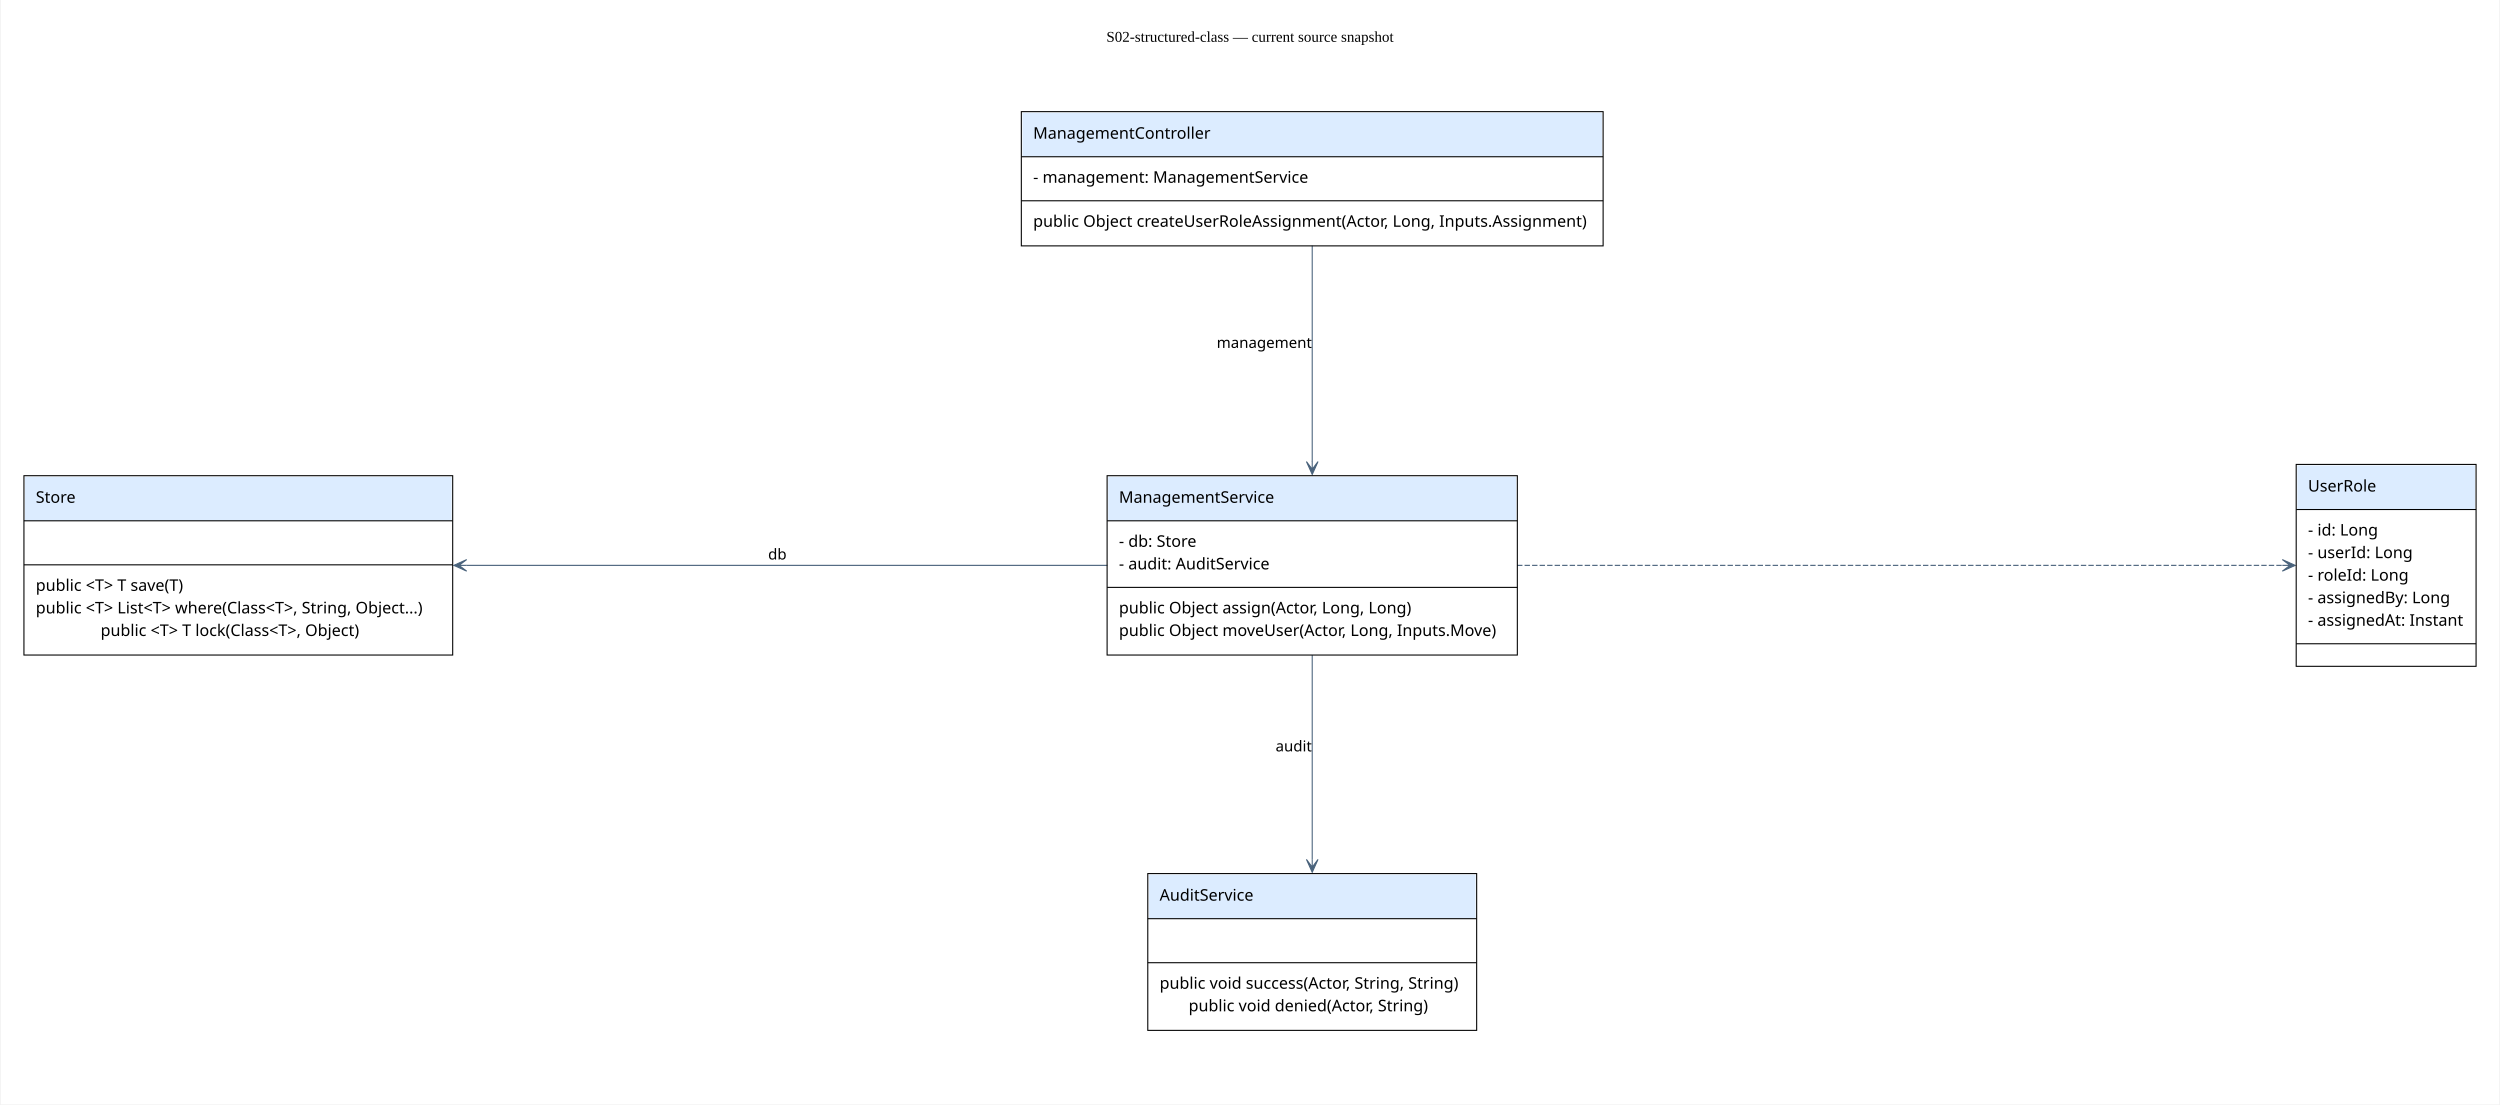
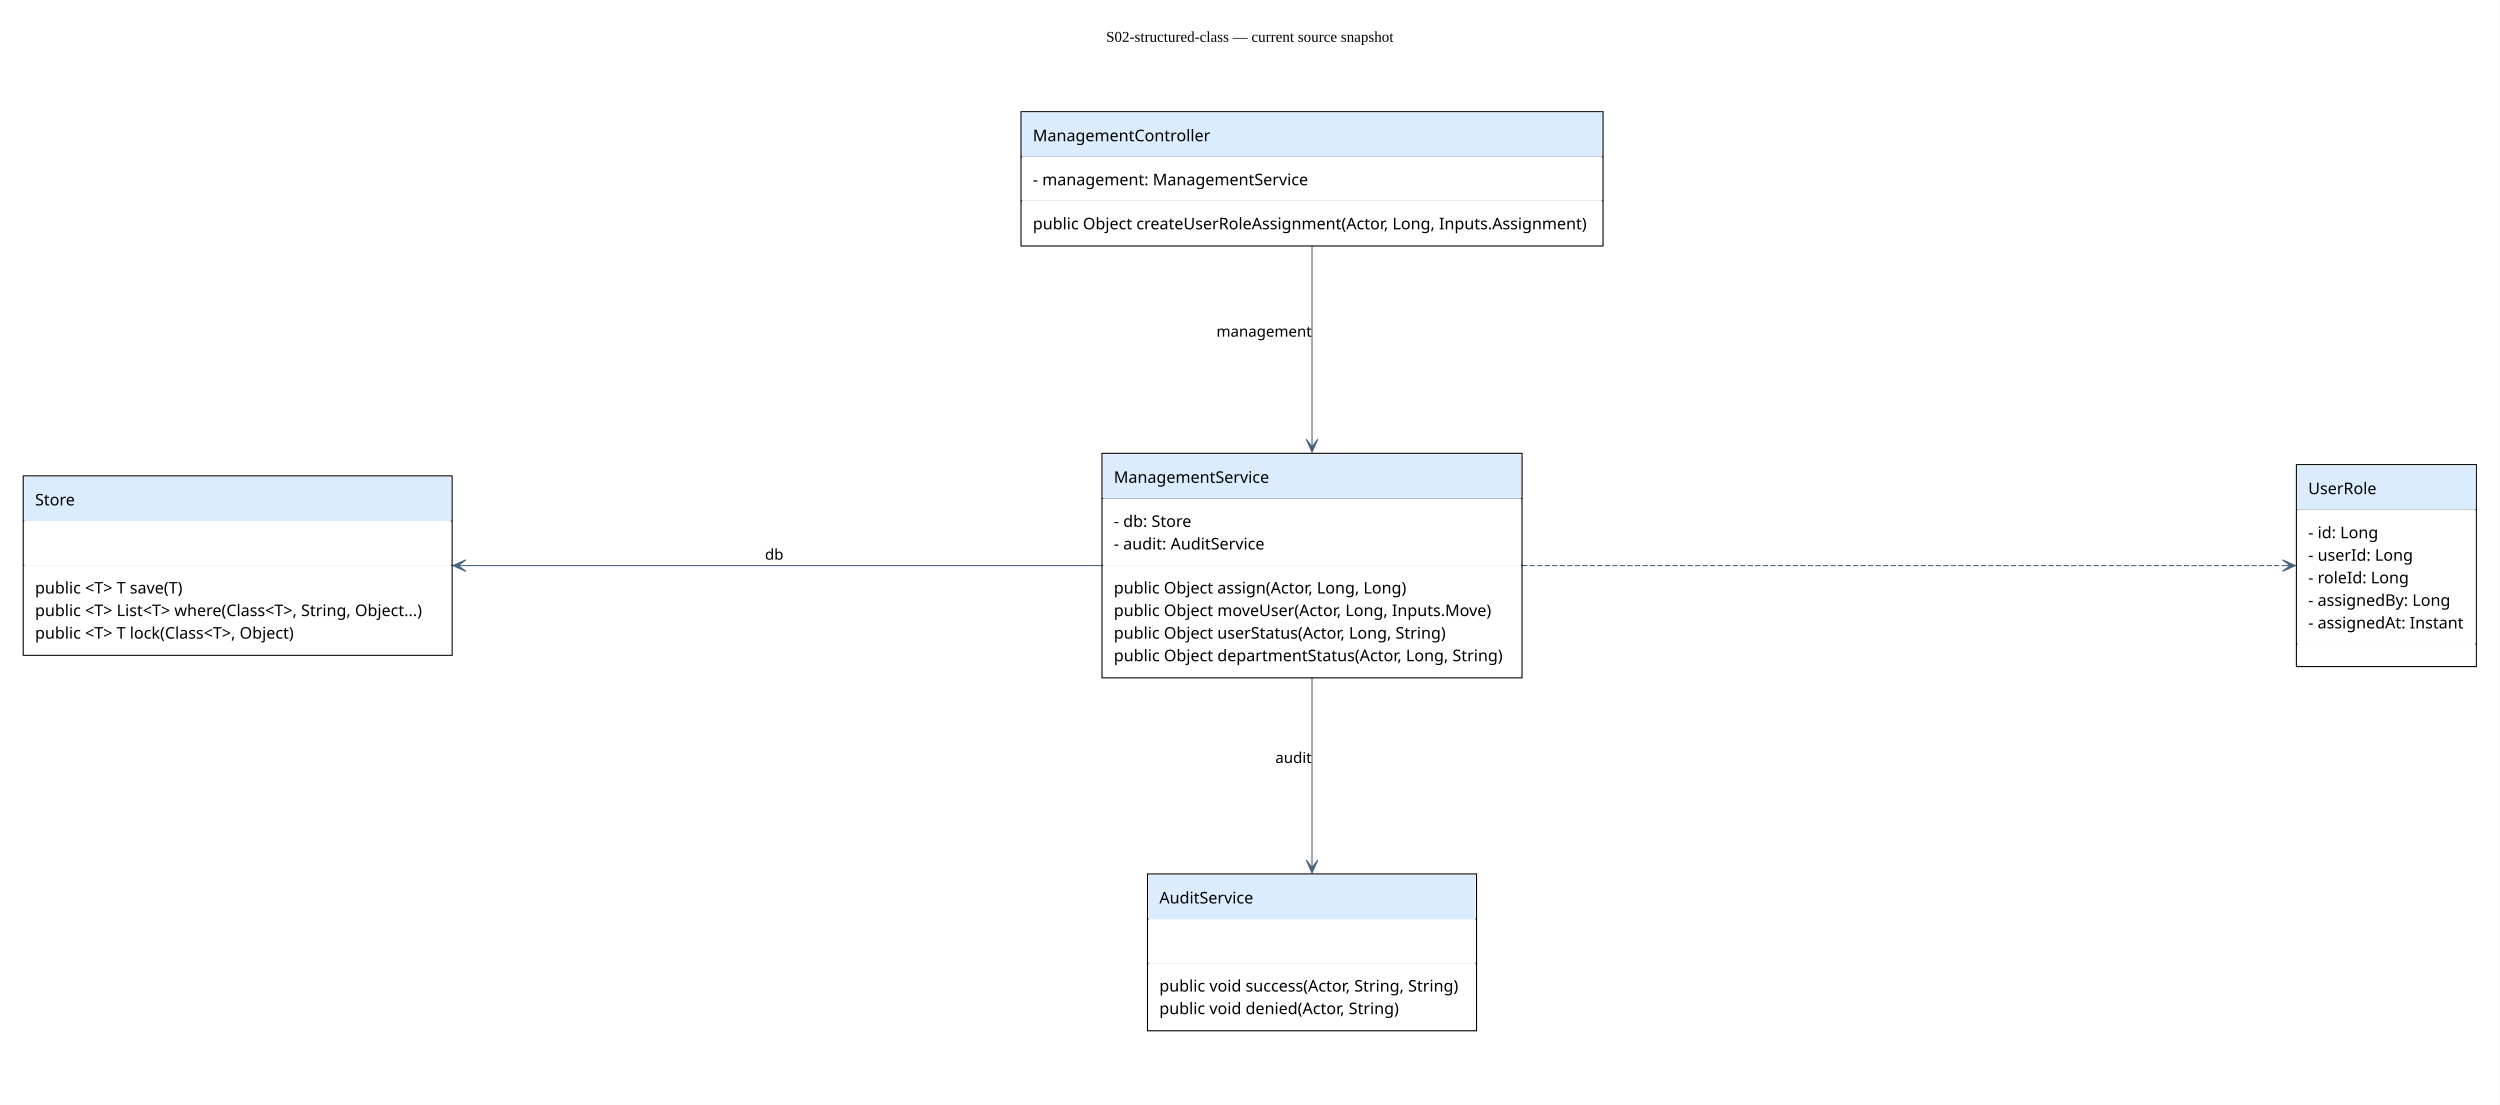
- <svg xmlns="http://www.w3.org/2000/svg" width="2327pt" height="1028pt" viewBox="0.00 0.00 2326.57 1028.42">
+ <svg xmlns="http://www.w3.org/2000/svg" width="2327pt" height="1028pt" viewBox="0.00 0.00 2327.00 1028.00">
  <g id="graph0" class="graph" transform="scale(1 1) rotate(0) translate(21.6 1006.82)">
    <polygon fill="white" stroke="none" points="-21.6,21.6 -21.6,-1006.82 2304.97,-1006.82 2304.97,21.6 -21.6,21.6" />
-     <text text-anchor="middle" x="1141.69" y="-967.92" font-family="Times New Roman,serif" font-size="14.00">S02-structured-class — current source snapshot</text>
+     <text xml:space="preserve" text-anchor="middle" x="1141.69" y="-967.92" font-family="Times New Roman,serif" font-size="14.00">S02-structured-class — current source snapshot</text>
    <g id="edge2" class="edge">
-       <path fill="none" stroke="#49627b" d="M1008.88,-480.36C838.44,-480.36 589.03,-480.36 412.23,-480.36" />
-       <polygon fill="#49627b" stroke="#49627b" points="400.31,-480.36 412.31,-474.96 405.09,-480.36 412.31,-480.36 412.31,-480.36 412.31,-480.36 405.09,-480.36 412.31,-485.76 400.31,-480.36" />
-       <text text-anchor="middle" x="701.56" y="-485.81" font-family="Microsoft YaHei" font-size="14.00">db</text>
+       <path fill="none" stroke="#49627b" d="M1004.14,-480.36C833.74,-480.36 587.11,-480.36 411.92,-480.36" />
+       <polygon fill="#49627b" stroke="#49627b" points="400.12,-480.36 412.12,-474.96 404.9,-480.36 412.12,-480.36 412.12,-480.36 412.12,-480.36 404.9,-480.36 412.12,-485.76 400.12,-480.36" />
+       <text xml:space="preserve" text-anchor="middle" x="699.03" y="-485.81" font-family="Microsoft YaHei" font-size="14.00">db</text>
    </g>
    <g id="edge3" class="edge">
-       <path fill="none" stroke="#49627b" stroke-dasharray="5,2" d="M1390.37,-480.36C1603.24,-480.36 1939.27,-480.36 2103.22,-480.36" />
-       <polygon fill="#49627b" stroke="#49627b" points="2114.94,-480.36 2102.94,-485.76 2110.16,-480.36 2102.94,-480.36 2102.94,-480.36 2102.94,-480.36 2110.16,-480.36 2102.94,-474.96 2114.94,-480.36" />
+       <path fill="none" stroke="#49627b" stroke-dasharray="5,2" d="M1395.11,-480.36C1608.21,-480.36 1940.5,-480.36 2103.24,-480.36" />
+       <polygon fill="#49627b" stroke="#49627b" points="2114.86,-480.36 2102.86,-485.76 2110.08,-480.36 2102.86,-480.36 2102.86,-480.36 2102.86,-480.36 2110.08,-480.36 2102.86,-474.96 2114.86,-480.36" />
    </g>
    <g id="edge4" class="edge">
-       <path fill="none" stroke="#49627b" d="M1199.62,-396.86C1199.62,-339.73 1199.62,-264.18 1199.62,-206.49" />
-       <polygon fill="#49627b" stroke="#49627b" points="1199.63,-194.57 1205.03,-206.57 1199.63,-199.35 1199.63,-206.57 1199.63,-206.57 1199.63,-206.57 1199.63,-199.35 1194.23,-206.57 1199.63,-194.57" />
-       <text text-anchor="middle" x="1182.38" y="-307.12" font-family="Microsoft YaHei" font-size="14.00">audit</text>
+       <path fill="none" stroke="#49627b" d="M1199.62,-376.23C1199.62,-322.27 1199.62,-257.16 1199.62,-206.13" />
+       <polygon fill="#49627b" stroke="#49627b" points="1199.63,-194.36 1205.03,-206.36 1199.63,-199.14 1199.63,-206.36 1199.63,-206.36 1199.63,-206.36 1199.63,-199.14 1194.23,-206.36 1199.63,-194.36" />
+       <text xml:space="preserve" text-anchor="middle" x="1182.38" y="-296.63" font-family="Microsoft YaHei" font-size="14.00">audit</text>
    </g>
    <g id="edge1" class="edge">
-       <path fill="none" stroke="#49627b" d="M1199.62,-778.06C1199.62,-722.62 1199.62,-640.64 1199.62,-576.74" />
-       <polygon fill="#49627b" stroke="#49627b" points="1199.63,-565.02 1205.03,-577.02 1199.63,-569.8 1199.63,-577.02 1199.63,-577.02 1199.63,-577.02 1199.63,-569.8 1194.23,-577.02 1199.63,-565.02" />
-       <text text-anchor="middle" x="1155" y="-682.85" font-family="Microsoft YaHei" font-size="14.00">management</text>
+       <path fill="none" stroke="#49627b" d="M1199.62,-778.06C1199.62,-728.57 1199.62,-657.93 1199.62,-597.88" />
+       <polygon fill="#49627b" stroke="#49627b" points="1199.63,-586.06 1205.03,-598.06 1199.63,-590.84 1199.63,-598.06 1199.63,-598.06 1199.63,-598.06 1199.63,-590.84 1194.23,-598.06 1199.63,-586.06" />
+       <text xml:space="preserve" text-anchor="middle" x="1155" y="-693.42" font-family="Microsoft YaHei" font-size="14.00">management</text>
    </g>
    <g id="node1" class="node">
-       <polygon fill="#dcecff" stroke="none" points="1009.62,-521.86 1009.62,-562.86 1389.62,-562.86 1389.62,-521.86 1009.62,-521.86" />
-       <text text-anchor="start" x="1019.62" y="-538.61" font-family="Microsoft YaHei" font-size="15.00">ManagementService</text>
-       <polygon fill="#ffffff" stroke="none" points="1009.62,-459.86 1009.62,-521.86 1389.62,-521.86 1389.62,-459.86 1009.62,-459.86" />
-       <text text-anchor="start" x="1019.62" y="-497.61" font-family="Microsoft YaHei" font-size="15.00">- db: Store</text>
-       <text text-anchor="start" x="1019.62" y="-476.61" font-family="Microsoft YaHei" font-size="15.00">- audit: AuditService</text>
-       <polygon fill="#ffffff" stroke="none" points="1009.62,-397.86 1009.62,-459.86 1389.62,-459.86 1389.62,-397.86 1009.62,-397.86" />
-       <text text-anchor="start" x="1019.62" y="-435.61" font-family="Microsoft YaHei" font-size="15.00">public Object assign(Actor, Long, Long)</text>
-       <text text-anchor="start" x="1019.62" y="-414.61" font-family="Microsoft YaHei" font-size="15.00">public Object moveUser(Actor, Long, Inputs.Move)</text>
-       <polygon fill="black" stroke="black" points="1008.62,-521.86 1008.62,-521.86 1390.62,-521.86 1390.62,-521.86 1008.62,-521.86" />
-       <polygon fill="black" stroke="black" points="1008.62,-459.86 1008.62,-459.86 1390.62,-459.86 1390.62,-459.86 1008.62,-459.86" />
-       <polygon fill="none" stroke="black" points="1008.62,-396.86 1008.62,-563.86 1390.62,-563.86 1390.62,-396.86 1008.62,-396.86" />
+       <polygon fill="black" stroke="black" points="1004.12,-542.86 1004.12,-542.86 1395.12,-542.86 1395.12,-542.86 1004.12,-542.86" />
+       <polygon fill="black" stroke="black" points="1004.12,-480.86 1004.12,-480.86 1395.12,-480.86 1395.12,-480.86 1004.12,-480.86" />
+       <polygon fill="none" stroke="black" points="1004.12,-375.86 1004.12,-584.86 1395.12,-584.86 1395.12,-375.86 1004.12,-375.86" />
+       <polygon fill="#dcecff" stroke="none" points="1005.12,-542.86 1005.12,-583.86 1394.12,-583.86 1394.12,-542.86 1005.12,-542.86" />
+       <text xml:space="preserve" text-anchor="start" x="1015.12" y="-557.36" font-family="Microsoft YaHei" font-size="15.00">ManagementService</text>
+       <polygon fill="#ffffff" stroke="none" points="1005.12,-480.86 1005.12,-542.86 1394.12,-542.86 1394.12,-480.86 1005.12,-480.86" />
+       <text xml:space="preserve" text-anchor="start" x="1015.12" y="-516.36" font-family="Microsoft YaHei" font-size="15.00">- db: Store</text>
+       <text xml:space="preserve" text-anchor="start" x="1015.12" y="-495.36" font-family="Microsoft YaHei" font-size="15.00">- audit: AuditService</text>
+       <polygon fill="#ffffff" stroke="none" points="1005.12,-376.86 1005.12,-480.86 1394.12,-480.86 1394.12,-376.86 1005.12,-376.86" />
+       <text xml:space="preserve" text-anchor="start" x="1015.12" y="-454.36" font-family="Microsoft YaHei" font-size="15.00">public Object assign(Actor, Long, Long)</text>
+       <text xml:space="preserve" text-anchor="start" x="1015.12" y="-433.36" font-family="Microsoft YaHei" font-size="15.00">public Object moveUser(Actor, Long, Inputs.Move)</text>
+       <text xml:space="preserve" text-anchor="start" x="1015.12" y="-412.36" font-family="Microsoft YaHei" font-size="15.00">public Object userStatus(Actor, Long, String)</text>
+       <text xml:space="preserve" text-anchor="start" x="1015.12" y="-391.36" font-family="Microsoft YaHei" font-size="15.00">public Object departmentStatus(Actor, Long, String)</text>
    </g>
    <g id="node2" class="node">
-       <polygon fill="#dcecff" stroke="none" points="1,-521.86 1,-562.86 398.25,-562.86 398.25,-521.86 1,-521.86" />
-       <text text-anchor="start" x="11" y="-538.61" font-family="Microsoft YaHei" font-size="15.00">Store</text>
-       <polygon fill="#ffffff" stroke="none" points="1,-480.86 1,-521.86 398.25,-521.86 398.25,-480.86 1,-480.86" />
-       <text text-anchor="start" x="11" y="-497.61" font-family="Microsoft YaHei" font-size="15.00"> </text>
-       <polygon fill="#ffffff" stroke="none" points="1,-397.86 1,-480.86 398.25,-480.86 398.25,-397.86 1,-397.86" />
-       <text text-anchor="start" x="11" y="-456.61" font-family="Microsoft YaHei" font-size="15.00">public &lt;T&gt; T save(T)</text>
-       <text text-anchor="start" x="11" y="-435.61" font-family="Microsoft YaHei" font-size="15.00">public &lt;T&gt; List&lt;T&gt; where(Class&lt;T&gt;, String, Object...)</text>
-       <text text-anchor="start" x="71.37" y="-414.61" font-family="Microsoft YaHei" font-size="15.00">public &lt;T&gt; T lock(Class&lt;T&gt;, Object)</text>
      <polygon fill="black" stroke="black" points="0,-521.86 0,-521.86 399.25,-521.86 399.25,-521.86 0,-521.86" />
      <polygon fill="black" stroke="black" points="0,-480.86 0,-480.86 399.25,-480.86 399.25,-480.86 0,-480.86" />
      <polygon fill="none" stroke="black" points="0,-396.86 0,-563.86 399.25,-563.86 399.25,-396.86 0,-396.86" />
+       <polygon fill="#dcecff" stroke="none" points="1,-521.86 1,-562.86 398.25,-562.86 398.25,-521.86 1,-521.86" />
+       <text xml:space="preserve" text-anchor="start" x="11" y="-536.36" font-family="Microsoft YaHei" font-size="15.00">Store</text>
+       <polygon fill="#ffffff" stroke="none" points="1,-480.86 1,-521.86 398.25,-521.86 398.25,-480.86 1,-480.86" />
+       <text xml:space="preserve" text-anchor="start" x="11" y="-495.36" font-family="Microsoft YaHei" font-size="15.00"> </text>
+       <polygon fill="#ffffff" stroke="none" points="1,-397.86 1,-480.86 398.25,-480.86 398.25,-397.86 1,-397.86" />
+       <text xml:space="preserve" text-anchor="start" x="11" y="-454.36" font-family="Microsoft YaHei" font-size="15.00">public &lt;T&gt; T save(T)</text>
+       <text xml:space="preserve" text-anchor="start" x="11" y="-433.36" font-family="Microsoft YaHei" font-size="15.00">public &lt;T&gt; List&lt;T&gt; where(Class&lt;T&gt;, String, Object...)</text>
+       <text xml:space="preserve" text-anchor="start" x="11" y="-412.36" font-family="Microsoft YaHei" font-size="15.00">public &lt;T&gt; T lock(Class&lt;T&gt;, Object)</text>
    </g>
    <g id="node3" class="node">
-       <polygon fill="#dcecff" stroke="none" points="2116.88,-532.36 2116.88,-573.36 2282.38,-573.36 2282.38,-532.36 2116.88,-532.36" />
-       <text text-anchor="start" x="2126.88" y="-549.11" font-family="Microsoft YaHei" font-size="15.00">UserRole</text>
-       <polygon fill="#ffffff" stroke="none" points="2116.88,-407.36 2116.88,-532.36 2282.38,-532.36 2282.38,-407.36 2116.88,-407.36" />
-       <text text-anchor="start" x="2126.88" y="-508.11" font-family="Microsoft YaHei" font-size="15.00">- id: Long</text>
-       <text text-anchor="start" x="2126.88" y="-487.11" font-family="Microsoft YaHei" font-size="15.00">- userId: Long</text>
-       <text text-anchor="start" x="2126.88" y="-466.11" font-family="Microsoft YaHei" font-size="15.00">- roleId: Long</text>
-       <text text-anchor="start" x="2126.88" y="-445.11" font-family="Microsoft YaHei" font-size="15.00">- assignedBy: Long</text>
-       <text text-anchor="start" x="2126.88" y="-424.11" font-family="Microsoft YaHei" font-size="15.00">- assignedAt: Instant</text>
-       <polygon fill="#ffffff" stroke="none" points="2116.88,-387.36 2116.88,-407.36 2282.38,-407.36 2282.38,-387.36 2116.88,-387.36" />
      <polygon fill="black" stroke="black" points="2115.88,-532.36 2115.88,-532.36 2283.38,-532.36 2283.38,-532.36 2115.88,-532.36" />
      <polygon fill="black" stroke="black" points="2115.88,-407.36 2115.88,-407.36 2283.38,-407.36 2283.38,-407.36 2115.88,-407.36" />
      <polygon fill="none" stroke="black" points="2115.88,-386.36 2115.88,-574.36 2283.38,-574.36 2283.38,-386.36 2115.88,-386.36" />
+       <polygon fill="#dcecff" stroke="none" points="2116.88,-532.36 2116.88,-573.36 2282.38,-573.36 2282.38,-532.36 2116.88,-532.36" />
+       <text xml:space="preserve" text-anchor="start" x="2126.88" y="-546.86" font-family="Microsoft YaHei" font-size="15.00">UserRole</text>
+       <polygon fill="#ffffff" stroke="none" points="2116.88,-407.36 2116.88,-532.36 2282.38,-532.36 2282.38,-407.36 2116.88,-407.36" />
+       <text xml:space="preserve" text-anchor="start" x="2126.88" y="-505.86" font-family="Microsoft YaHei" font-size="15.00">- id: Long</text>
+       <text xml:space="preserve" text-anchor="start" x="2126.88" y="-484.86" font-family="Microsoft YaHei" font-size="15.00">- userId: Long</text>
+       <text xml:space="preserve" text-anchor="start" x="2126.88" y="-463.86" font-family="Microsoft YaHei" font-size="15.00">- roleId: Long</text>
+       <text xml:space="preserve" text-anchor="start" x="2126.88" y="-442.86" font-family="Microsoft YaHei" font-size="15.00">- assignedBy: Long</text>
+       <text xml:space="preserve" text-anchor="start" x="2126.88" y="-421.86" font-family="Microsoft YaHei" font-size="15.00">- assignedAt: Instant</text>
+       <polygon fill="#ffffff" stroke="none" points="2116.88,-387.36 2116.88,-407.36 2282.38,-407.36 2282.38,-387.36 2116.88,-387.36" />
    </g>
    <g id="node4" class="node">
-       <polygon fill="#dcecff" stroke="none" points="929.75,-860.86 929.75,-901.86 1469.5,-901.86 1469.5,-860.86 929.75,-860.86" />
-       <text text-anchor="start" x="939.75" y="-877.61" font-family="Microsoft YaHei" font-size="15.00">ManagementController</text>
-       <polygon fill="#ffffff" stroke="none" points="929.75,-819.86 929.75,-860.86 1469.5,-860.86 1469.5,-819.86 929.75,-819.86" />
-       <text text-anchor="start" x="939.75" y="-836.61" font-family="Microsoft YaHei" font-size="15.00">- management: ManagementService</text>
-       <polygon fill="#ffffff" stroke="none" points="929.75,-778.86 929.75,-819.86 1469.5,-819.86 1469.5,-778.86 929.75,-778.86" />
-       <text text-anchor="start" x="939.75" y="-795.61" font-family="Microsoft YaHei" font-size="15.00">public Object createUserRoleAssignment(Actor, Long, Inputs.Assignment)</text>
      <polygon fill="black" stroke="black" points="928.75,-860.86 928.75,-860.86 1470.5,-860.86 1470.5,-860.86 928.75,-860.86" />
      <polygon fill="black" stroke="black" points="928.75,-819.86 928.75,-819.86 1470.5,-819.86 1470.5,-819.86 928.75,-819.86" />
      <polygon fill="none" stroke="black" points="928.75,-777.86 928.75,-902.86 1470.5,-902.86 1470.5,-777.86 928.75,-777.86" />
+       <polygon fill="#dcecff" stroke="none" points="929.75,-860.86 929.75,-901.86 1469.5,-901.86 1469.5,-860.86 929.75,-860.86" />
+       <text xml:space="preserve" text-anchor="start" x="939.75" y="-875.36" font-family="Microsoft YaHei" font-size="15.00">ManagementController</text>
+       <polygon fill="#ffffff" stroke="none" points="929.75,-819.86 929.75,-860.86 1469.5,-860.86 1469.5,-819.86 929.75,-819.86" />
+       <text xml:space="preserve" text-anchor="start" x="939.75" y="-834.36" font-family="Microsoft YaHei" font-size="15.00">- management: ManagementService</text>
+       <polygon fill="#ffffff" stroke="none" points="929.75,-778.86 929.75,-819.86 1469.5,-819.86 1469.5,-778.86 929.75,-778.86" />
+       <text xml:space="preserve" text-anchor="start" x="939.75" y="-793.36" font-family="Microsoft YaHei" font-size="15.00">public Object createUserRoleAssignment(Actor, Long, Inputs.Assignment)</text>
    </g>
    <g id="node5" class="node">
-       <polygon fill="#dcecff" stroke="none" points="1047.5,-151.36 1047.5,-192.36 1351.75,-192.36 1351.75,-151.36 1047.5,-151.36" />
-       <text text-anchor="start" x="1057.5" y="-168.11" font-family="Microsoft YaHei" font-size="15.00">AuditService</text>
-       <polygon fill="#ffffff" stroke="none" points="1047.5,-110.36 1047.5,-151.36 1351.75,-151.36 1351.75,-110.36 1047.5,-110.36" />
-       <text text-anchor="start" x="1057.5" y="-127.11" font-family="Microsoft YaHei" font-size="15.00"> </text>
-       <polygon fill="#ffffff" stroke="none" points="1047.5,-48.36 1047.5,-110.36 1351.75,-110.36 1351.75,-48.36 1047.5,-48.36" />
-       <text text-anchor="start" x="1057.5" y="-86.11" font-family="Microsoft YaHei" font-size="15.00">public void success(Actor, String, String)</text>
-       <text text-anchor="start" x="1084.5" y="-65.11" font-family="Microsoft YaHei" font-size="15.00">public void denied(Actor, String)</text>
      <polygon fill="black" stroke="black" points="1046.5,-151.36 1046.5,-151.36 1352.75,-151.36 1352.75,-151.36 1046.5,-151.36" />
      <polygon fill="black" stroke="black" points="1046.5,-110.36 1046.5,-110.36 1352.75,-110.36 1352.75,-110.36 1046.5,-110.36" />
      <polygon fill="none" stroke="black" points="1046.5,-47.36 1046.5,-193.36 1352.75,-193.36 1352.75,-47.36 1046.5,-47.36" />
+       <polygon fill="#dcecff" stroke="none" points="1047.5,-151.36 1047.5,-192.36 1351.75,-192.36 1351.75,-151.36 1047.5,-151.36" />
+       <text xml:space="preserve" text-anchor="start" x="1057.5" y="-165.86" font-family="Microsoft YaHei" font-size="15.00">AuditService</text>
+       <polygon fill="#ffffff" stroke="none" points="1047.5,-110.36 1047.5,-151.36 1351.75,-151.36 1351.75,-110.36 1047.5,-110.36" />
+       <text xml:space="preserve" text-anchor="start" x="1057.5" y="-124.86" font-family="Microsoft YaHei" font-size="15.00"> </text>
+       <polygon fill="#ffffff" stroke="none" points="1047.5,-48.36 1047.5,-110.36 1351.75,-110.36 1351.75,-48.36 1047.5,-48.36" />
+       <text xml:space="preserve" text-anchor="start" x="1057.5" y="-83.86" font-family="Microsoft YaHei" font-size="15.00">public void success(Actor, String, String)</text>
+       <text xml:space="preserve" text-anchor="start" x="1057.5" y="-62.86" font-family="Microsoft YaHei" font-size="15.00">public void denied(Actor, String)</text>
    </g>
  </g>
</svg>
